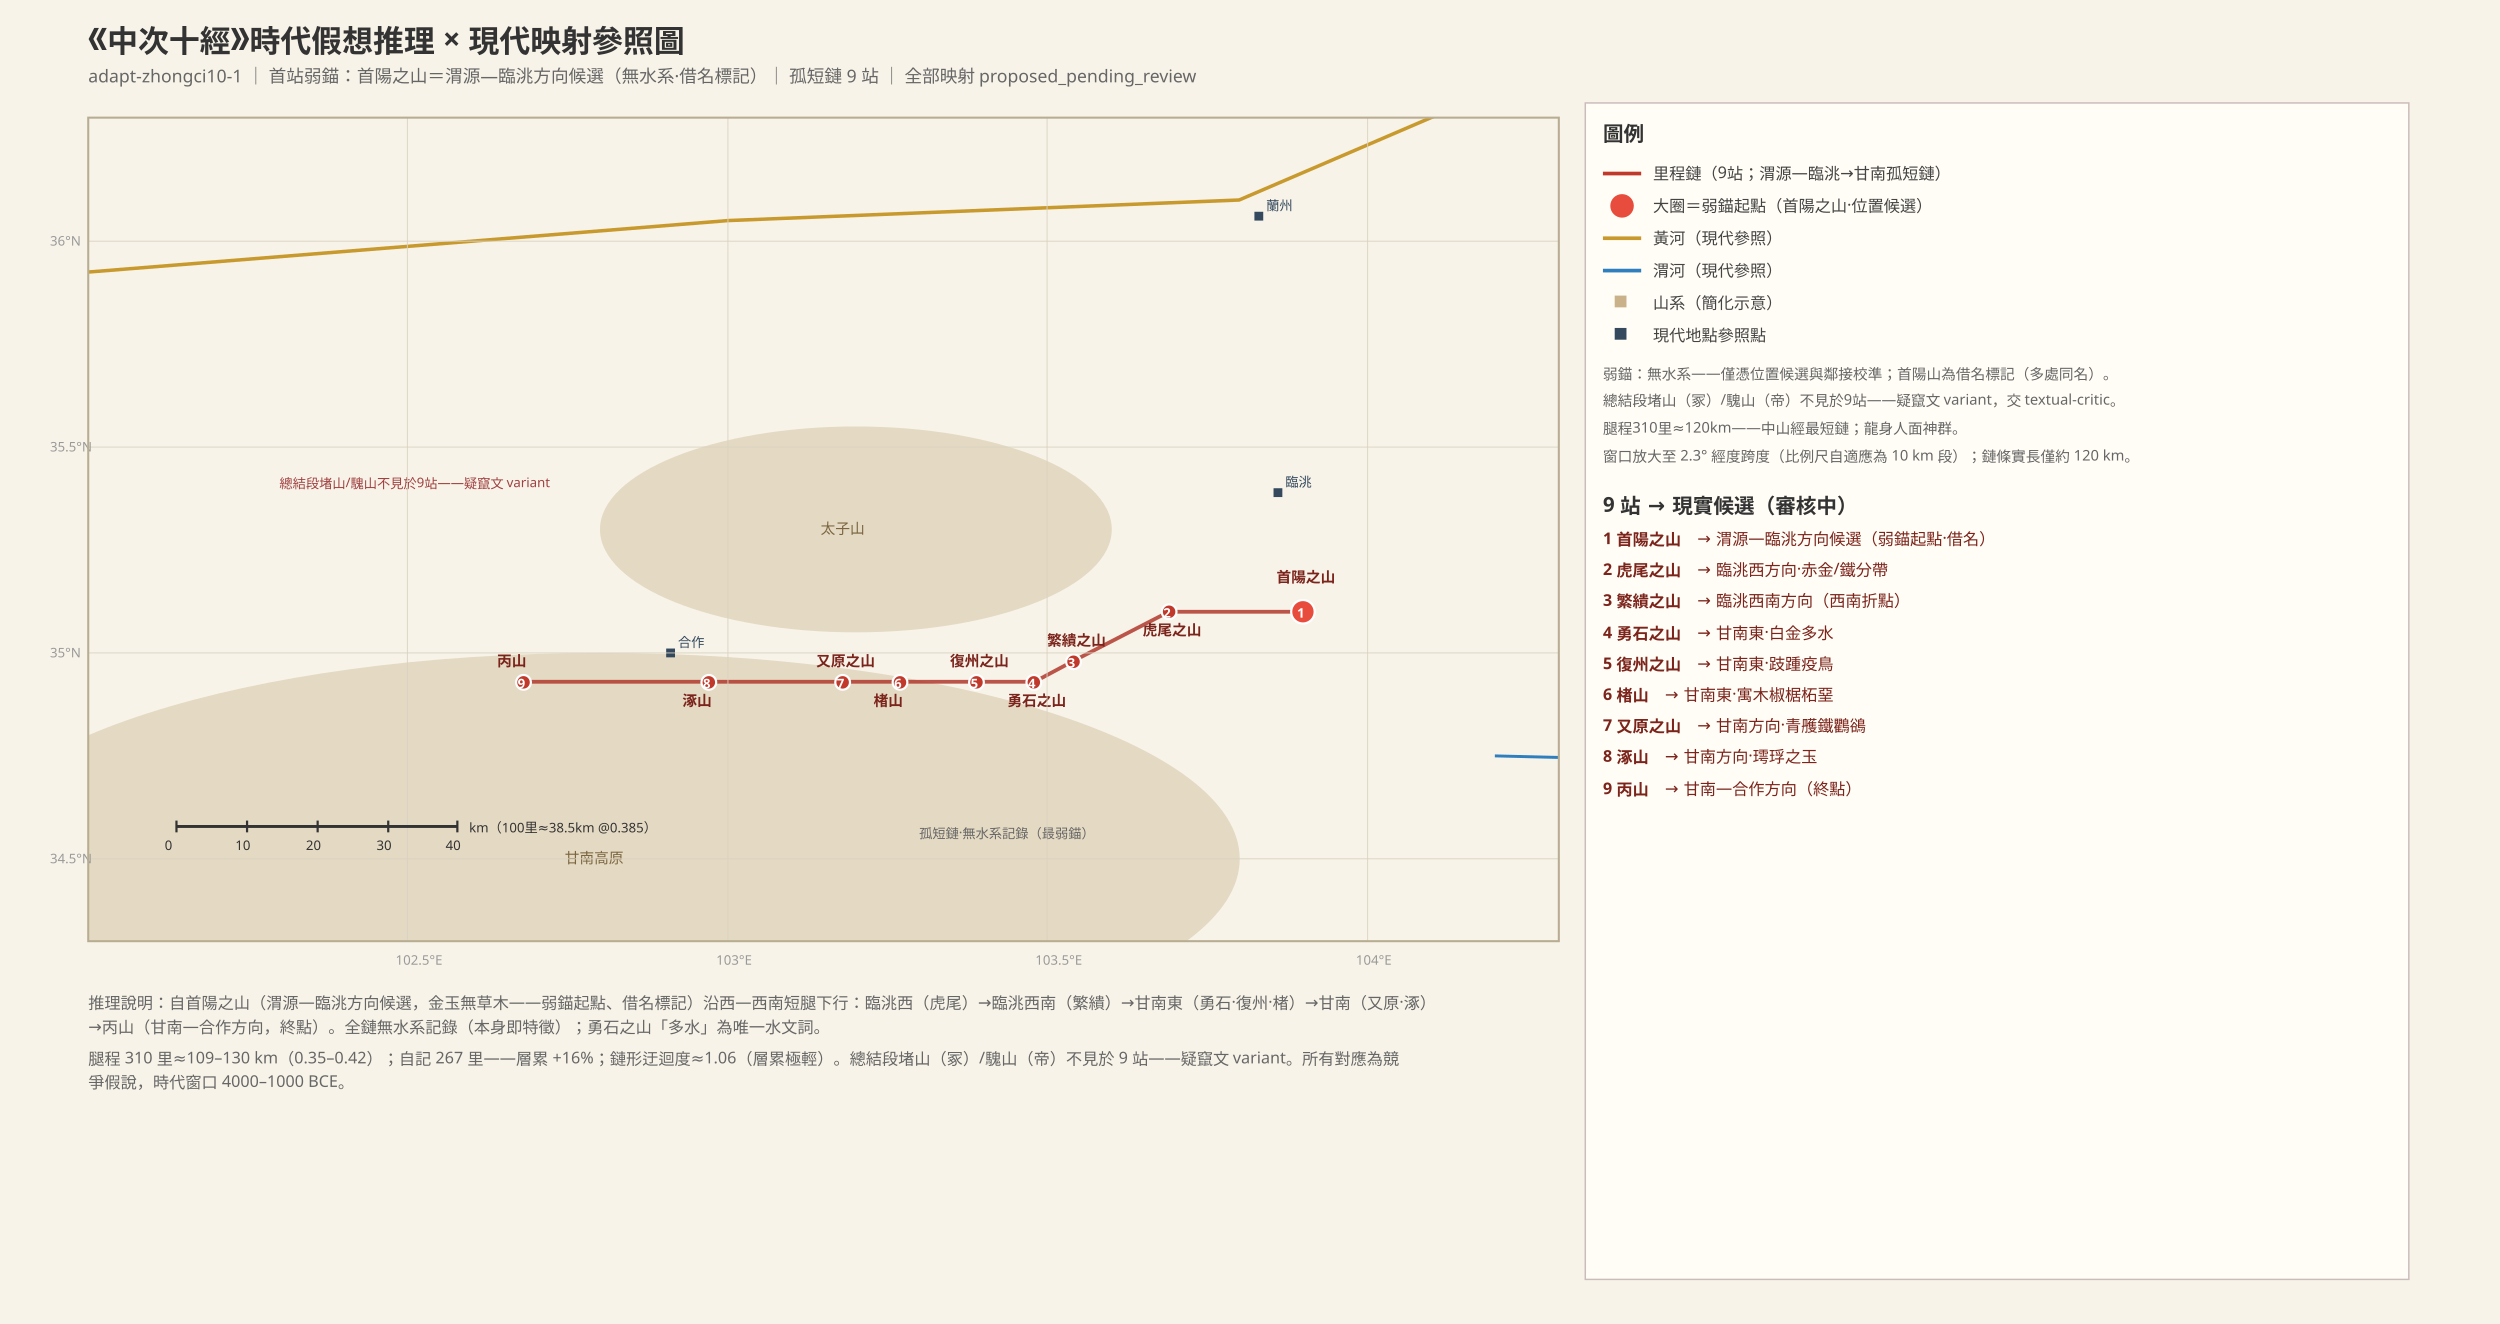
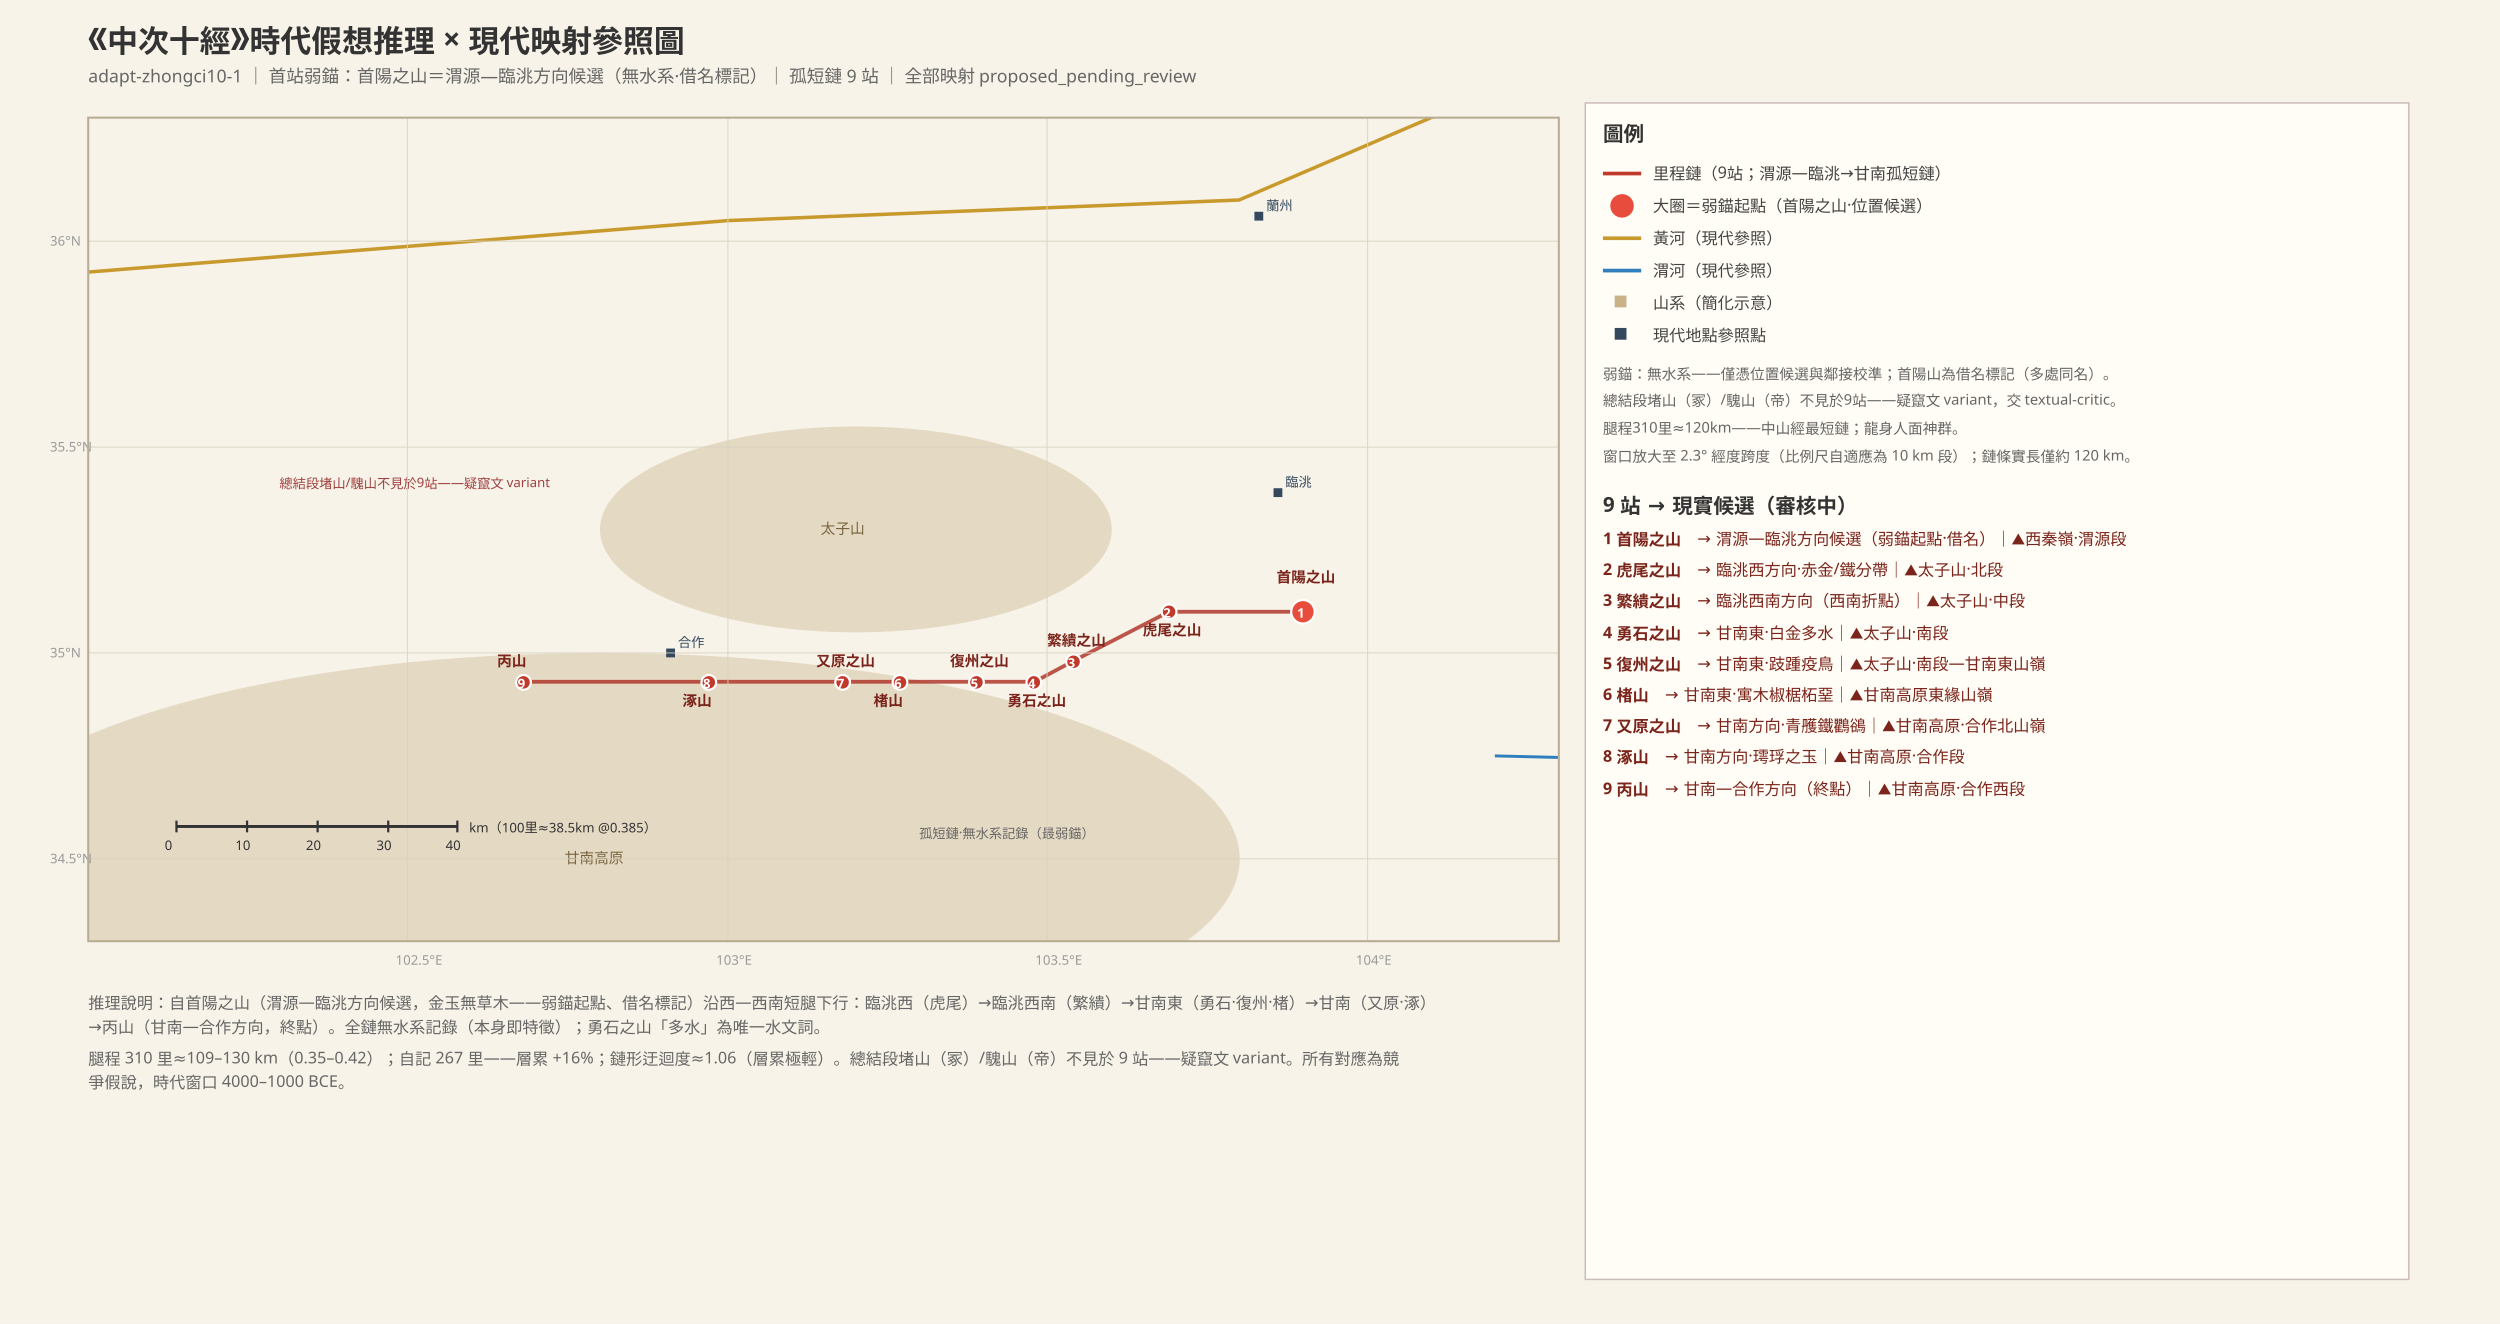
<svg xmlns="http://www.w3.org/2000/svg" width="1700" height="900" font-family="PingFang SC, Hiragino Sans GB, Microsoft YaHei, sans-serif">
  <rect width="1700" height="900" fill="#f7f3e8" />
  <defs>
    <marker id="arr" markerWidth="8" markerHeight="8" refX="7" refY="3" orient="auto">
      <path d="M0,0 L7,3 L0,6 Z" fill="#555" />
    </marker>
    <pattern id="sand" width="8" height="8" patternUnits="userSpaceOnUse">
      <rect width="8" height="8" fill="#efe3c0" />
      <circle cx="2" cy="2" r="0.8" fill="#d6b96a" />
      <circle cx="6" cy="6" r="0.8" fill="#d6b96a" />
    </pattern>
    <clipPath id="mapclip">
      <rect x="60" y="80" width="1000" height="560" />
    </clipPath>
  </defs>
  <text x="60" y="34" font-size="21" font-weight="bold" fill="#333">《中次十經》時代假想推理 × 現代映射參照圖</text>
  <text x="60" y="56" font-size="12" fill="#666">adapt-zhongci10-1 ｜ 首站弱錨：首陽之山＝渭源—臨洮方向候選（無水系·借名標記）｜ 孤短鏈 9 站 ｜ 全部映射 proposed_pending_review</text>
  <g clip-path="url(#mapclip)">
    <polyline points="-2331.3,556.0 -1679.1,612.0 -1027.0,444.0 -592.2,276.0 -27.0,192.0 494.8,150.0 842.6,136.0 1103.5,24.0 1364.3,-200.0 1625.2,-368.0 1886.1,-536.0 2190.4,-704.0 2407.8,-872.0 2842.6,-1040.0 3320.9,-1096.0 3712.2,-1096.0 4016.5,-1040.0 4233.9,-956.0 4233.9,-760.0 4103.5,-536.0 3929.6,-284.0 3842.6,-32.0 3777.4,220.0 3755.7,444.0 3777.4,556.0 3973.0,528.0 4320.9,500.0 4755.7,486.0 5147.0,472.0 5538.3,444.0 5929.6,360.0 6277.4,276.0 6581.7,80.0 6842.6,-116.0 7103.5,-228.0 7364.3,-284.0" fill="none" stroke="#c89a2e" stroke-width="2.4" />
    <polyline points="1016.5,514.0 1581.7,528.0 2147.0,570.0 2668.7,584.0 3190.4,598.0 3625.2,584.0 3777.4,550.4" fill="none" stroke="#2f7fbf" stroke-width="2" />
    <ellipse cx="582" cy="360" rx="174" ry="70" fill="#c9b18a" opacity="0.4" />
    <text x="558" y="363" font-size="10" fill="#7a6540">太子山</text>
    <ellipse cx="408" cy="584" rx="435" ry="140" fill="#c9b18a" opacity="0.4" />
    <text x="384" y="587" font-size="10" fill="#7a6540">甘南高原</text>
    <polyline points="886.1,416.0 794.8,416.0 729.6,449.6 703.5,463.6 664.3,463.6 612.2,463.6 573.0,463.6 481.7,463.6 355.7,463.6" fill="none" stroke="#b03a2e" stroke-width="2.6" opacity="0.85" />
    <circle cx="886" cy="416" r="8" fill="#e74c3c" stroke="#fff" stroke-width="1.5" />
    <text x="882" y="420" font-size="9" fill="#fff" font-weight="bold">1</text>
    <text x="868" y="396" font-size="10" fill="#7b241c" font-weight="bold">首陽之山</text>
    <circle cx="795" cy="416" r="5" fill="#c0392b" stroke="#fff" stroke-width="1.5" />
    <text x="791" y="420" font-size="9" fill="#fff" font-weight="bold">2</text>
    <text x="777" y="432" font-size="10" fill="#7b241c" font-weight="bold">虎尾之山</text>
    <circle cx="730" cy="450" r="5" fill="#c0392b" stroke="#fff" stroke-width="1.5" />
    <text x="726" y="454" font-size="9" fill="#fff" font-weight="bold">3</text>
    <text x="712" y="439" font-size="10" fill="#7b241c" font-weight="bold">繁繢之山</text>
    <circle cx="703" cy="464" r="5" fill="#c0392b" stroke="#fff" stroke-width="1.5" />
    <text x="699" y="468" font-size="9" fill="#fff" font-weight="bold">4</text>
    <text x="685" y="480" font-size="10" fill="#7b241c" font-weight="bold">勇石之山</text>
    <circle cx="664" cy="464" r="5" fill="#c0392b" stroke="#fff" stroke-width="1.5" />
    <text x="660" y="468" font-size="9" fill="#fff" font-weight="bold">5</text>
    <text x="646" y="453" font-size="10" fill="#7b241c" font-weight="bold">復州之山</text>
    <circle cx="612" cy="464" r="5" fill="#c0392b" stroke="#fff" stroke-width="1.5" />
    <text x="608" y="468" font-size="9" fill="#fff" font-weight="bold">6</text>
    <text x="594" y="480" font-size="10" fill="#7b241c" font-weight="bold">楮山</text>
    <circle cx="573" cy="464" r="5" fill="#c0392b" stroke="#fff" stroke-width="1.5" />
    <text x="569" y="468" font-size="9" fill="#fff" font-weight="bold">7</text>
    <text x="555" y="453" font-size="10" fill="#7b241c" font-weight="bold">又原之山</text>
    <circle cx="482" cy="464" r="5" fill="#c0392b" stroke="#fff" stroke-width="1.5" />
    <text x="478" y="468" font-size="9" fill="#fff" font-weight="bold">8</text>
    <text x="464" y="480" font-size="10" fill="#7b241c" font-weight="bold">涿山</text>
    <circle cx="356" cy="464" r="5" fill="#c0392b" stroke="#fff" stroke-width="1.5" />
    <text x="352" y="468" font-size="9" fill="#fff" font-weight="bold">9</text>
    <text x="338" y="453" font-size="10" fill="#7b241c" font-weight="bold">丙山</text>
    <text x="625" y="570" font-size="9" fill="#666">孤短鏈·無水系記錄（最弱錨）</text>
    <text x="190" y="332" font-size="9" fill="#a04040">總結段堵山/騩山不見於9站——疑竄文 variant</text>
    <rect x="853" y="144" width="6" height="6" fill="#34495e" />
    <text x="861" y="143" font-size="9" fill="#34495e">蘭州</text>
    <rect x="866" y="332" width="6" height="6" fill="#34495e" />
    <text x="874" y="331" font-size="9" fill="#34495e">臨洮</text>
    <rect x="453" y="441" width="6" height="6" fill="#34495e" />
    <text x="461" y="440" font-size="9" fill="#34495e">合作</text>
  </g>
  <line x1="277" y1="640" x2="277" y2="80" stroke="#d9d2c0" stroke-width="0.6" />
  <text x="269" y="656" font-size="9" fill="#999">102.5°E</text>
  <line x1="495" y1="640" x2="495" y2="80" stroke="#d9d2c0" stroke-width="0.6" />
  <text x="487" y="656" font-size="9" fill="#999">103°E</text>
  <line x1="712" y1="640" x2="712" y2="80" stroke="#d9d2c0" stroke-width="0.6" />
  <text x="704" y="656" font-size="9" fill="#999">103.5°E</text>
  <line x1="930" y1="640" x2="930" y2="80" stroke="#d9d2c0" stroke-width="0.6" />
  <text x="922" y="656" font-size="9" fill="#999">104°E</text>
  <line x1="60" y1="584" x2="1060" y2="584" stroke="#d9d2c0" stroke-width="0.6" />
  <text x="34" y="587" font-size="9" fill="#999">34.5°N</text>
  <line x1="60" y1="444" x2="1060" y2="444" stroke="#d9d2c0" stroke-width="0.6" />
  <text x="34" y="447" font-size="9" fill="#999">35°N</text>
  <line x1="60" y1="304" x2="1060" y2="304" stroke="#d9d2c0" stroke-width="0.6" />
  <text x="34" y="307" font-size="9" fill="#999">35.5°N</text>
  <line x1="60" y1="164" x2="1060" y2="164" stroke="#d9d2c0" stroke-width="0.6" />
  <text x="34" y="167" font-size="9" fill="#999">36°N</text>
  <rect x="60" y="80" width="1000" height="560" fill="none" stroke="#b8ad92" stroke-width="1.4" />
  <line x1="120" y1="562" x2="311" y2="562" stroke="#333" stroke-width="2" />
  <line x1="120" y1="558" x2="120" y2="566" stroke="#333" stroke-width="1.5" />
  <text x="112" y="578" font-size="9" fill="#333">0</text>
  <line x1="168" y1="558" x2="168" y2="566" stroke="#333" stroke-width="1.5" />
  <text x="160" y="578" font-size="9" fill="#333">10</text>
  <line x1="216" y1="558" x2="216" y2="566" stroke="#333" stroke-width="1.5" />
  <text x="208" y="578" font-size="9" fill="#333">20</text>
  <line x1="264" y1="558" x2="264" y2="566" stroke="#333" stroke-width="1.5" />
  <text x="256" y="578" font-size="9" fill="#333">30</text>
  <line x1="311" y1="558" x2="311" y2="566" stroke="#333" stroke-width="1.5" />
  <text x="303" y="578" font-size="9" fill="#333">40</text>
  <text x="319" y="566" font-size="9" fill="#333">km（100里≈38.5km @0.385）</text>
  <rect x="1078" y="70" width="560" height="800" fill="#fffdf5" stroke="#cbb" />
  <text x="1090" y="96" font-size="14" font-weight="bold" fill="#333">圖例</text>
  <line x1="1090" y1="118" x2="1116" y2="118" stroke="#c0392b" stroke-width="2.5" />
  <text x="1124" y="122" font-size="11" fill="#444">里程鏈（9站；渭源—臨洮→甘南孤短鏈）</text>
  <circle cx="1103" cy="140" r="8" fill="#e74c3c" />
  <text x="1124" y="144" font-size="11" fill="#444">大圈＝弱錨起點（首陽之山·位置候選）</text>
  <line x1="1090" y1="162" x2="1116" y2="162" stroke="#c89a2e" stroke-width="2.5" />
  <text x="1124" y="166" font-size="11" fill="#444">黃河（現代參照）</text>
  <line x1="1090" y1="184" x2="1116" y2="184" stroke="#2f7fbf" stroke-width="2.5" />
  <text x="1124" y="188" font-size="11" fill="#444">渭河（現代參照）</text>
  <rect x="1098" y="201" width="8" height="8" fill="#c9b18a" />
  <text x="1124" y="210" font-size="11" fill="#444">山系（簡化示意）</text>
  <rect x="1098" y="223" width="8" height="8" fill="#34495e" />
  <text x="1124" y="232" font-size="11" fill="#444">現代地點參照點</text>
  <text x="1090" y="258" font-size="10" fill="#666">弱錨：無水系——僅憑位置候選與鄰接校準；首陽山為借名標記（多處同名）。</text>
  <text x="1090" y="276" font-size="10" fill="#666">總結段堵山（冢）/騩山（帝）不見於9站——疑竄文 variant，交 textual-critic。</text>
  <text x="1090" y="295" font-size="10" fill="#666">腿程310里≈120km——中山經最短鏈；龍身人面神群。</text>
  <text x="1090" y="314" font-size="10" fill="#666">窗口放大至 2.3° 經度跨度（比例尺自適應為 10 km 段）；鏈條實長僅約 120 km。</text>
  <text x="1090" y="348.0" font-size="14" font-weight="bold" fill="#333">9 站 → 現實候選（審核中）</text>
  <text x="1090" y="370" font-size="11" fill="#7b241c">
-     <tspan font-weight="bold"> 1 首陽之山</tspan>　→ 渭源—臨洮方向候選（弱錨起點·借名）</text>
+     <tspan font-weight="bold"> 1 首陽之山</tspan>　→ 渭源—臨洮方向候選（弱錨起點·借名）｜⛰西秦嶺·渭源段</text>
  <text x="1090" y="391" font-size="11" fill="#7b241c">
-     <tspan font-weight="bold"> 2 虎尾之山</tspan>　→ 臨洮西方向·赤金/鐵分帶</text>
+     <tspan font-weight="bold"> 2 虎尾之山</tspan>　→ 臨洮西方向·赤金/鐵分帶｜⛰太子山·北段</text>
  <text x="1090" y="412" font-size="11" fill="#7b241c">
-     <tspan font-weight="bold"> 3 繁繢之山</tspan>　→ 臨洮西南方向（西南折點）</text>
+     <tspan font-weight="bold"> 3 繁繢之山</tspan>　→ 臨洮西南方向（西南折點）｜⛰太子山·中段</text>
  <text x="1090" y="434" font-size="11" fill="#7b241c">
-     <tspan font-weight="bold"> 4 勇石之山</tspan>　→ 甘南東·白金多水</text>
+     <tspan font-weight="bold"> 4 勇石之山</tspan>　→ 甘南東·白金多水｜⛰太子山·南段</text>
  <text x="1090" y="455" font-size="11" fill="#7b241c">
-     <tspan font-weight="bold"> 5 復州之山</tspan>　→ 甘南東·跂踵疫鳥</text>
+     <tspan font-weight="bold"> 5 復州之山</tspan>　→ 甘南東·跂踵疫鳥｜⛰太子山·南段—甘南東山嶺</text>
  <text x="1090" y="476" font-size="11" fill="#7b241c">
-     <tspan font-weight="bold"> 6 楮山</tspan>　→ 甘南東·寓木椒椐柘堊</text>
+     <tspan font-weight="bold"> 6 楮山</tspan>　→ 甘南東·寓木椒椐柘堊｜⛰甘南高原東緣山嶺</text>
  <text x="1090" y="497" font-size="11" fill="#7b241c">
-     <tspan font-weight="bold"> 7 又原之山</tspan>　→ 甘南方向·青雘鐵鸜鵒</text>
+     <tspan font-weight="bold"> 7 又原之山</tspan>　→ 甘南方向·青雘鐵鸜鵒｜⛰甘南高原·合作北山嶺</text>
  <text x="1090" y="518" font-size="11" fill="#7b241c">
-     <tspan font-weight="bold"> 8 涿山</tspan>　→ 甘南方向·㻬琈之玉</text>
+     <tspan font-weight="bold"> 8 涿山</tspan>　→ 甘南方向·㻬琈之玉｜⛰甘南高原·合作段</text>
  <text x="1090" y="540" font-size="11" fill="#7b241c">
-     <tspan font-weight="bold"> 9 丙山</tspan>　→ 甘南—合作方向（終點）</text>
+     <tspan font-weight="bold"> 9 丙山</tspan>　→ 甘南—合作方向（終點）｜⛰甘南高原·合作西段</text>
  <text x="60" y="686" font-size="11" fill="#666">推理說明：自首陽之山（渭源—臨洮方向候選，金玉無草木——弱錨起點、借名標記）沿西—西南短腿下行：臨洮西（虎尾）→臨洮西南（繁繢）→甘南東（勇石·復州·楮）→甘南（又原·涿）</text>
  <text x="60" y="702" font-size="11" fill="#666">→丙山（甘南—合作方向，終點）。全鏈無水系記錄（本身即特徵）；勇石之山「多水」為唯一水文詞。</text>
  <text x="60" y="724" font-size="11" fill="#666">腿程 310 里≈109–130 km（0.35–0.42）；自記 267 里——層累 +16%；鏈形迂迴度≈1.06（層累極輕）。總結段堵山（冢）/騩山（帝）不見於 9 站——疑竄文 variant。所有對應為競</text>
  <text x="60" y="740" font-size="11" fill="#666">爭假說，時代窗口 4000–1000 BCE。</text>
</svg>
